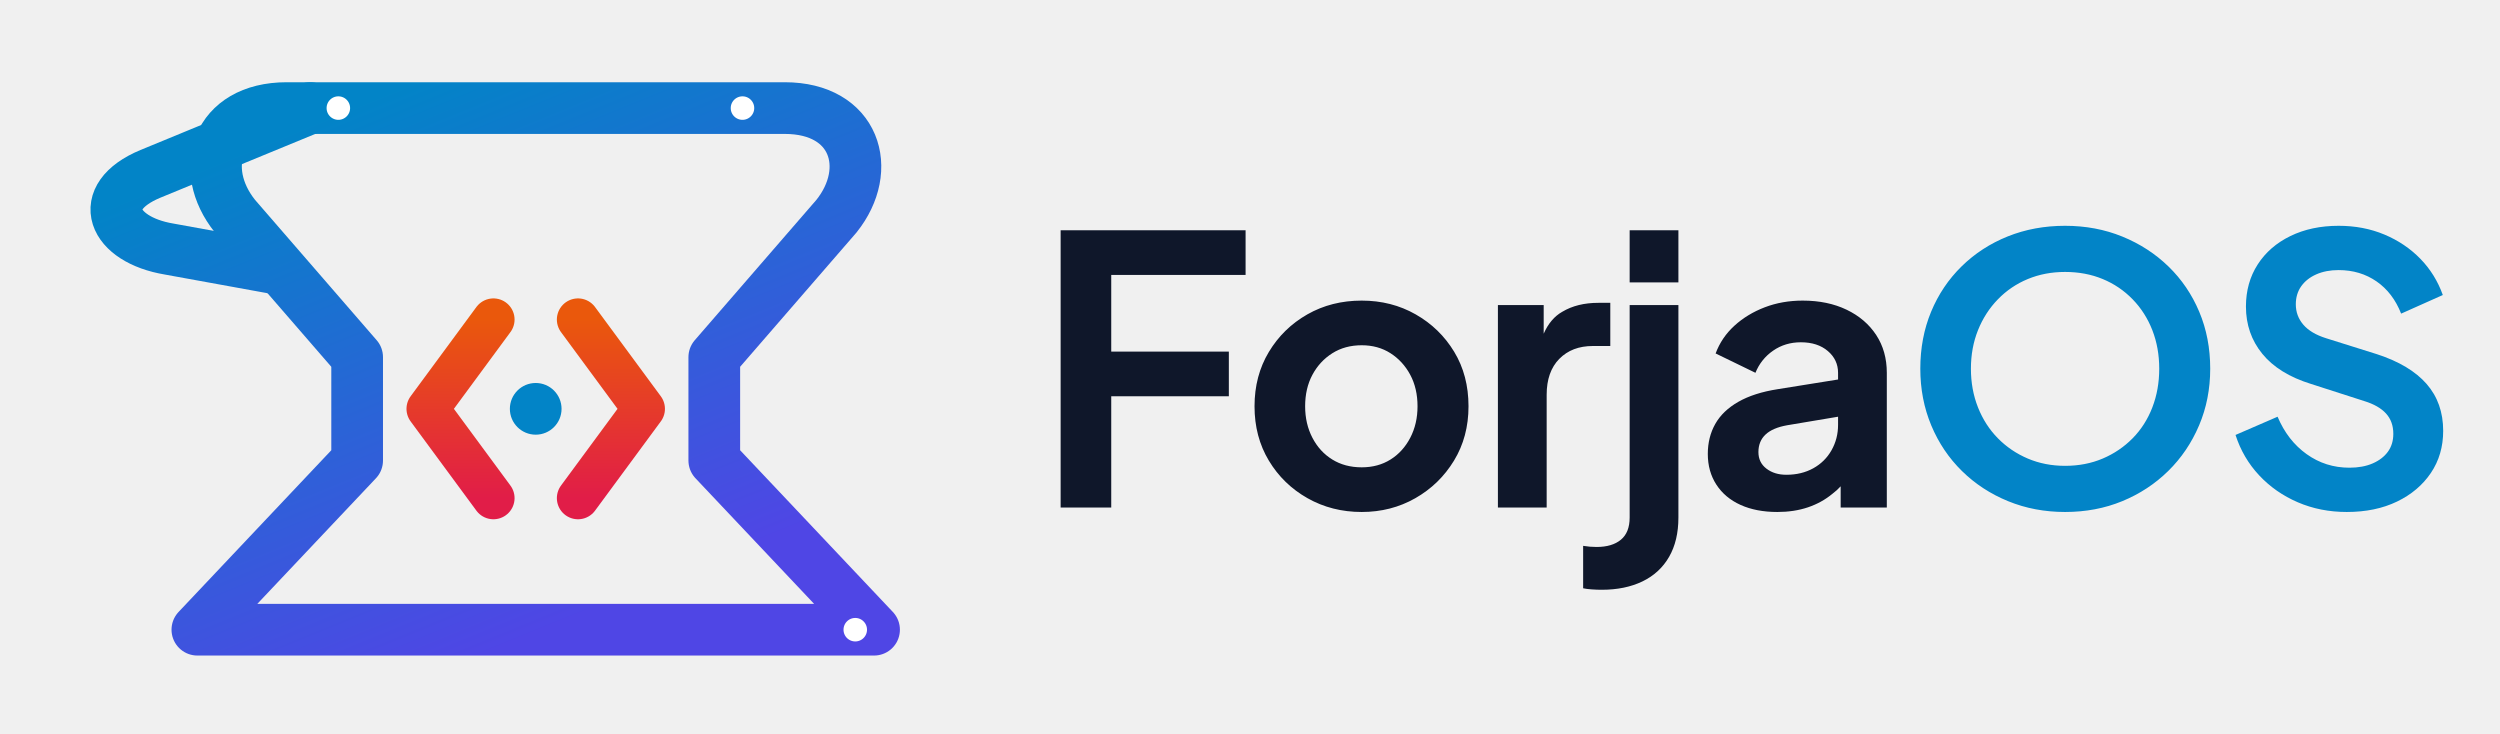
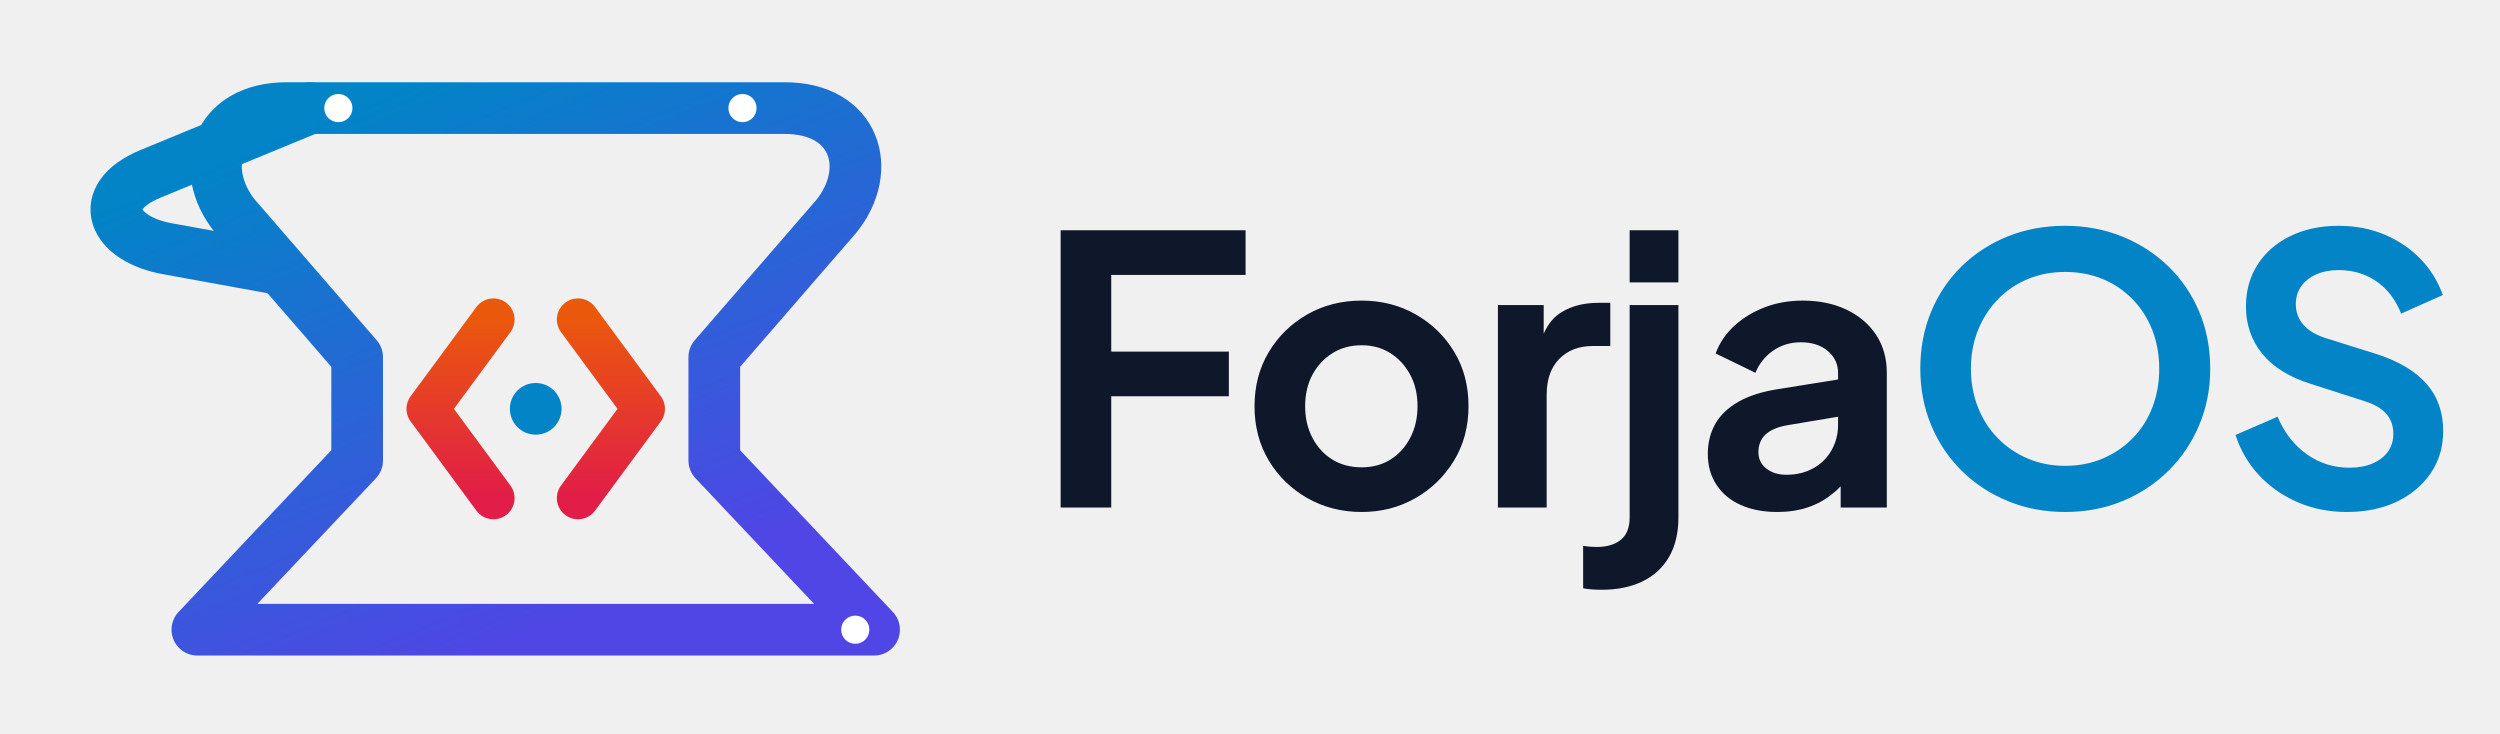
<svg xmlns="http://www.w3.org/2000/svg" viewBox="28 104 1064 312" width="1064" height="312" role="img" aria-label="ForjaOS">
  <defs>
    <linearGradient id="anvil-grad" gradientUnits="userSpaceOnUse" x1="200" y1="140" x2="290" y2="360">
      <stop offset="0" stop-color="#0284c7" />
      <stop offset="1" stop-color="#4f46e5" />
    </linearGradient>
    <linearGradient id="spark-grad" gradientUnits="userSpaceOnUse" x1="256" y1="240" x2="256" y2="316">
      <stop offset="0" stop-color="#ea580c" />
      <stop offset="1" stop-color="#e11d48" />
    </linearGradient>
  </defs>
  <g id="mark">
    <path id="anvil" d="M150 150H362C392 150 400 176 384 196L332 256V300L400 372H112L180 300V256L128 196C112 176 120 150 150 150Z" fill="none" stroke-linecap="round" stroke-linejoin="round" stroke="url(#anvil-grad)" stroke-width="22" />
    <path id="horn" d="M160 150L92 178C68 188 76 206 100 210L144 218" fill="none" stroke-linecap="round" stroke-linejoin="round" stroke="url(#anvil-grad)" stroke-width="22" />
    <g id="spark" fill="none" stroke-linecap="round" stroke-linejoin="round" stroke="url(#spark-grad)" stroke-width="18">
      <path d="M238 240L210 278L238 316" />
      <path d="M274 240L302 278L274 316" />
    </g>
    <circle id="core" cx="256" cy="278" r="11" fill="#0284c7" />
    <g id="nodes">
-       <circle cx="172" cy="150" r="7" fill="#ffffff" stroke="url(#anvil-grad)" stroke-width="4" />
-       <circle cx="344" cy="150" r="7" fill="#ffffff" stroke="url(#anvil-grad)" stroke-width="4" />
-       <circle cx="392" cy="372" r="7" fill="#ffffff" stroke="url(#anvil-grad)" stroke-width="4" />
+       <circle cx="172" cy="150" r="6" fill="#ffffff" />
+       <circle cx="344" cy="150" r="6" fill="#ffffff" />
+       <circle cx="392" cy="372" r="6" fill="#ffffff" />
    </g>
  </g>
  <g id="wordmark" transform="translate(468 320.0) scale(0.158389)">
    <path id="word-forja" fill="#0f172a" d="M72.0 0V-745H569.0V-625H208.0V-419H524.0V-299H208.0V0ZM881.0 12Q801.0 12 735.5 -25.0Q670.0 -62 631.5 -126.0Q593.0 -190 593.0 -272Q593.0 -354 631.5 -418.0Q670.0 -482 735.0 -519.0Q800.0 -556 881.0 -556Q961.0 -556 1026.0 -519.0Q1091.0 -482 1129.5 -418.5Q1168.0 -355 1168.0 -272Q1168.0 -190 1129.0 -126.0Q1090.0 -62 1025.0 -25.0Q960.0 12 881.0 12ZM881.0 -108Q925.0 -108 958.5 -129.0Q992.0 -150 1011.5 -187.5Q1031.0 -225 1031.0 -272Q1031.0 -320 1011.5 -356.5Q992.0 -393 958.5 -414.5Q925.0 -436 881.0 -436Q836.0 -436 802.0 -414.5Q768.0 -393 748.5 -356.5Q729.0 -320 729.0 -272Q729.0 -225 748.5 -187.5Q768.0 -150 802.0 -129.0Q836.0 -108 881.0 -108ZM1247.0 0V-544H1370.0V-467Q1388.0 -508 1420.0 -526Q1460.0 -550 1517.0 -550H1549.0V-434H1502.0Q1446.0 -434 1412.0 -399.5Q1378.0 -365 1378.0 -303V0ZM1526.0 221Q1513.0 221 1499.0 220.0Q1485.0 219 1476.0 217V103Q1494.0 106 1512.0 106Q1554.0 106 1577.5 86.5Q1601.0 67 1601.0 27V-544H1732.0V27Q1732.0 89 1707.0 132.5Q1682.0 176 1635.5 198.5Q1589.0 221 1526.0 221ZM1601.0 -605V-745H1732.0V-605ZM1998.0 12Q1941.0 12 1899.0 -7.0Q1857.0 -26 1834.0 -61.5Q1811.0 -97 1811.0 -144Q1811.0 -189 1831.0 -224.5Q1851.0 -260 1893.0 -284.0Q1935.0 -308 1999.0 -318L2161.0 -344V-362Q2161.0 -397 2133.5 -420.5Q2106.0 -444 2061.0 -444Q2019.0 -444 1986.5 -421.5Q1954.0 -399 1939.0 -362L1832.0 -414Q1848.0 -457 1882.5 -488.5Q1917.0 -520 1964.0 -538.0Q2011.0 -556 2066.0 -556Q2133.0 -556 2184.0 -531.5Q2235.0 -507 2263.5 -463.5Q2292.0 -420 2292.0 -362V0H2168.0V-57Q2158.0 -46 2146.0 -37Q2117.0 -13 2080.0 -0.5Q2043.0 12 1998.0 12ZM2161.0 -244 2024.0 -221Q1985.0 -214 1966.0 -196.0Q1947.0 -178 1947.0 -149Q1947.0 -121 1968.5 -104.5Q1990.0 -88 2022.0 -88Q2063.0 -88 2094.5 -105.5Q2126.0 -123 2143.5 -154.0Q2161.0 -185 2161.0 -222Z" />
    <path id="word-os" fill="#0284c7" transform="translate(2332.0 0)" d="M439.0 12Q357.0 12 286.0 -17.0Q215.0 -46 162.0 -98.0Q109.0 -150 79.5 -220.5Q50.0 -291 50.0 -373Q50.0 -456 79.0 -526.0Q108.0 -596 161.0 -648.0Q214.0 -700 285.0 -728.5Q356.0 -757 439.0 -757Q522.0 -757 593.0 -728.0Q664.0 -699 717.0 -647.5Q770.0 -596 799.5 -526.0Q829.0 -456 829.0 -373Q829.0 -291 799.0 -220.5Q769.0 -150 716.0 -98.0Q663.0 -46 592.5 -17.0Q522.0 12 439.0 12ZM439.0 -112Q494.0 -112 540.0 -131.5Q586.0 -151 620.5 -186.0Q655.0 -221 673.5 -269.0Q692.0 -317 692.0 -373Q692.0 -429 673.5 -476.5Q655.0 -524 620.5 -559.5Q586.0 -595 540.0 -614.0Q494.0 -633 439.0 -633Q385.0 -633 339.0 -614.0Q293.0 -595 258.5 -559.5Q224.0 -524 205.0 -476.5Q186.0 -429 186.0 -373Q186.0 -317 205.0 -269.0Q224.0 -221 258.5 -186.0Q293.0 -151 339.0 -131.5Q385.0 -112 439.0 -112ZM1196.0 12Q1125.0 12 1064.5 -14.0Q1004.0 -40 960.5 -86.5Q917.0 -133 897.0 -195L1010.0 -244Q1037.0 -180 1088.0 -143.5Q1139.0 -107 1203.0 -107Q1239.0 -107 1265.5 -118.5Q1292.0 -130 1306.5 -150.0Q1321.0 -170 1321.0 -198Q1321.0 -231 1301.5 -252.5Q1282.0 -274 1243.0 -286L1100.0 -332Q1013.0 -359 969.0 -413.0Q925.0 -467 925.0 -540Q925.0 -604 956.5 -653.0Q988.0 -702 1044.5 -729.5Q1101.0 -757 1174.0 -757Q1241.0 -757 1297.0 -733.5Q1353.0 -710 1393.5 -668.5Q1434.0 -627 1454.0 -571L1342.0 -521Q1320.0 -577 1276.0 -607.5Q1232.0 -638 1174.0 -638Q1140.0 -638 1114.0 -626.5Q1088.0 -615 1073.5 -594.5Q1059.0 -574 1059.0 -546Q1059.0 -515 1079.0 -491.5Q1099.0 -468 1140.0 -455L1277.0 -412Q1366.0 -383 1410.5 -332.0Q1455.0 -281 1455.0 -206Q1455.0 -142 1422.0 -93.0Q1389.0 -44 1331.0 -16.0Q1273.0 12 1196.0 12Z" />
  </g>
</svg>
